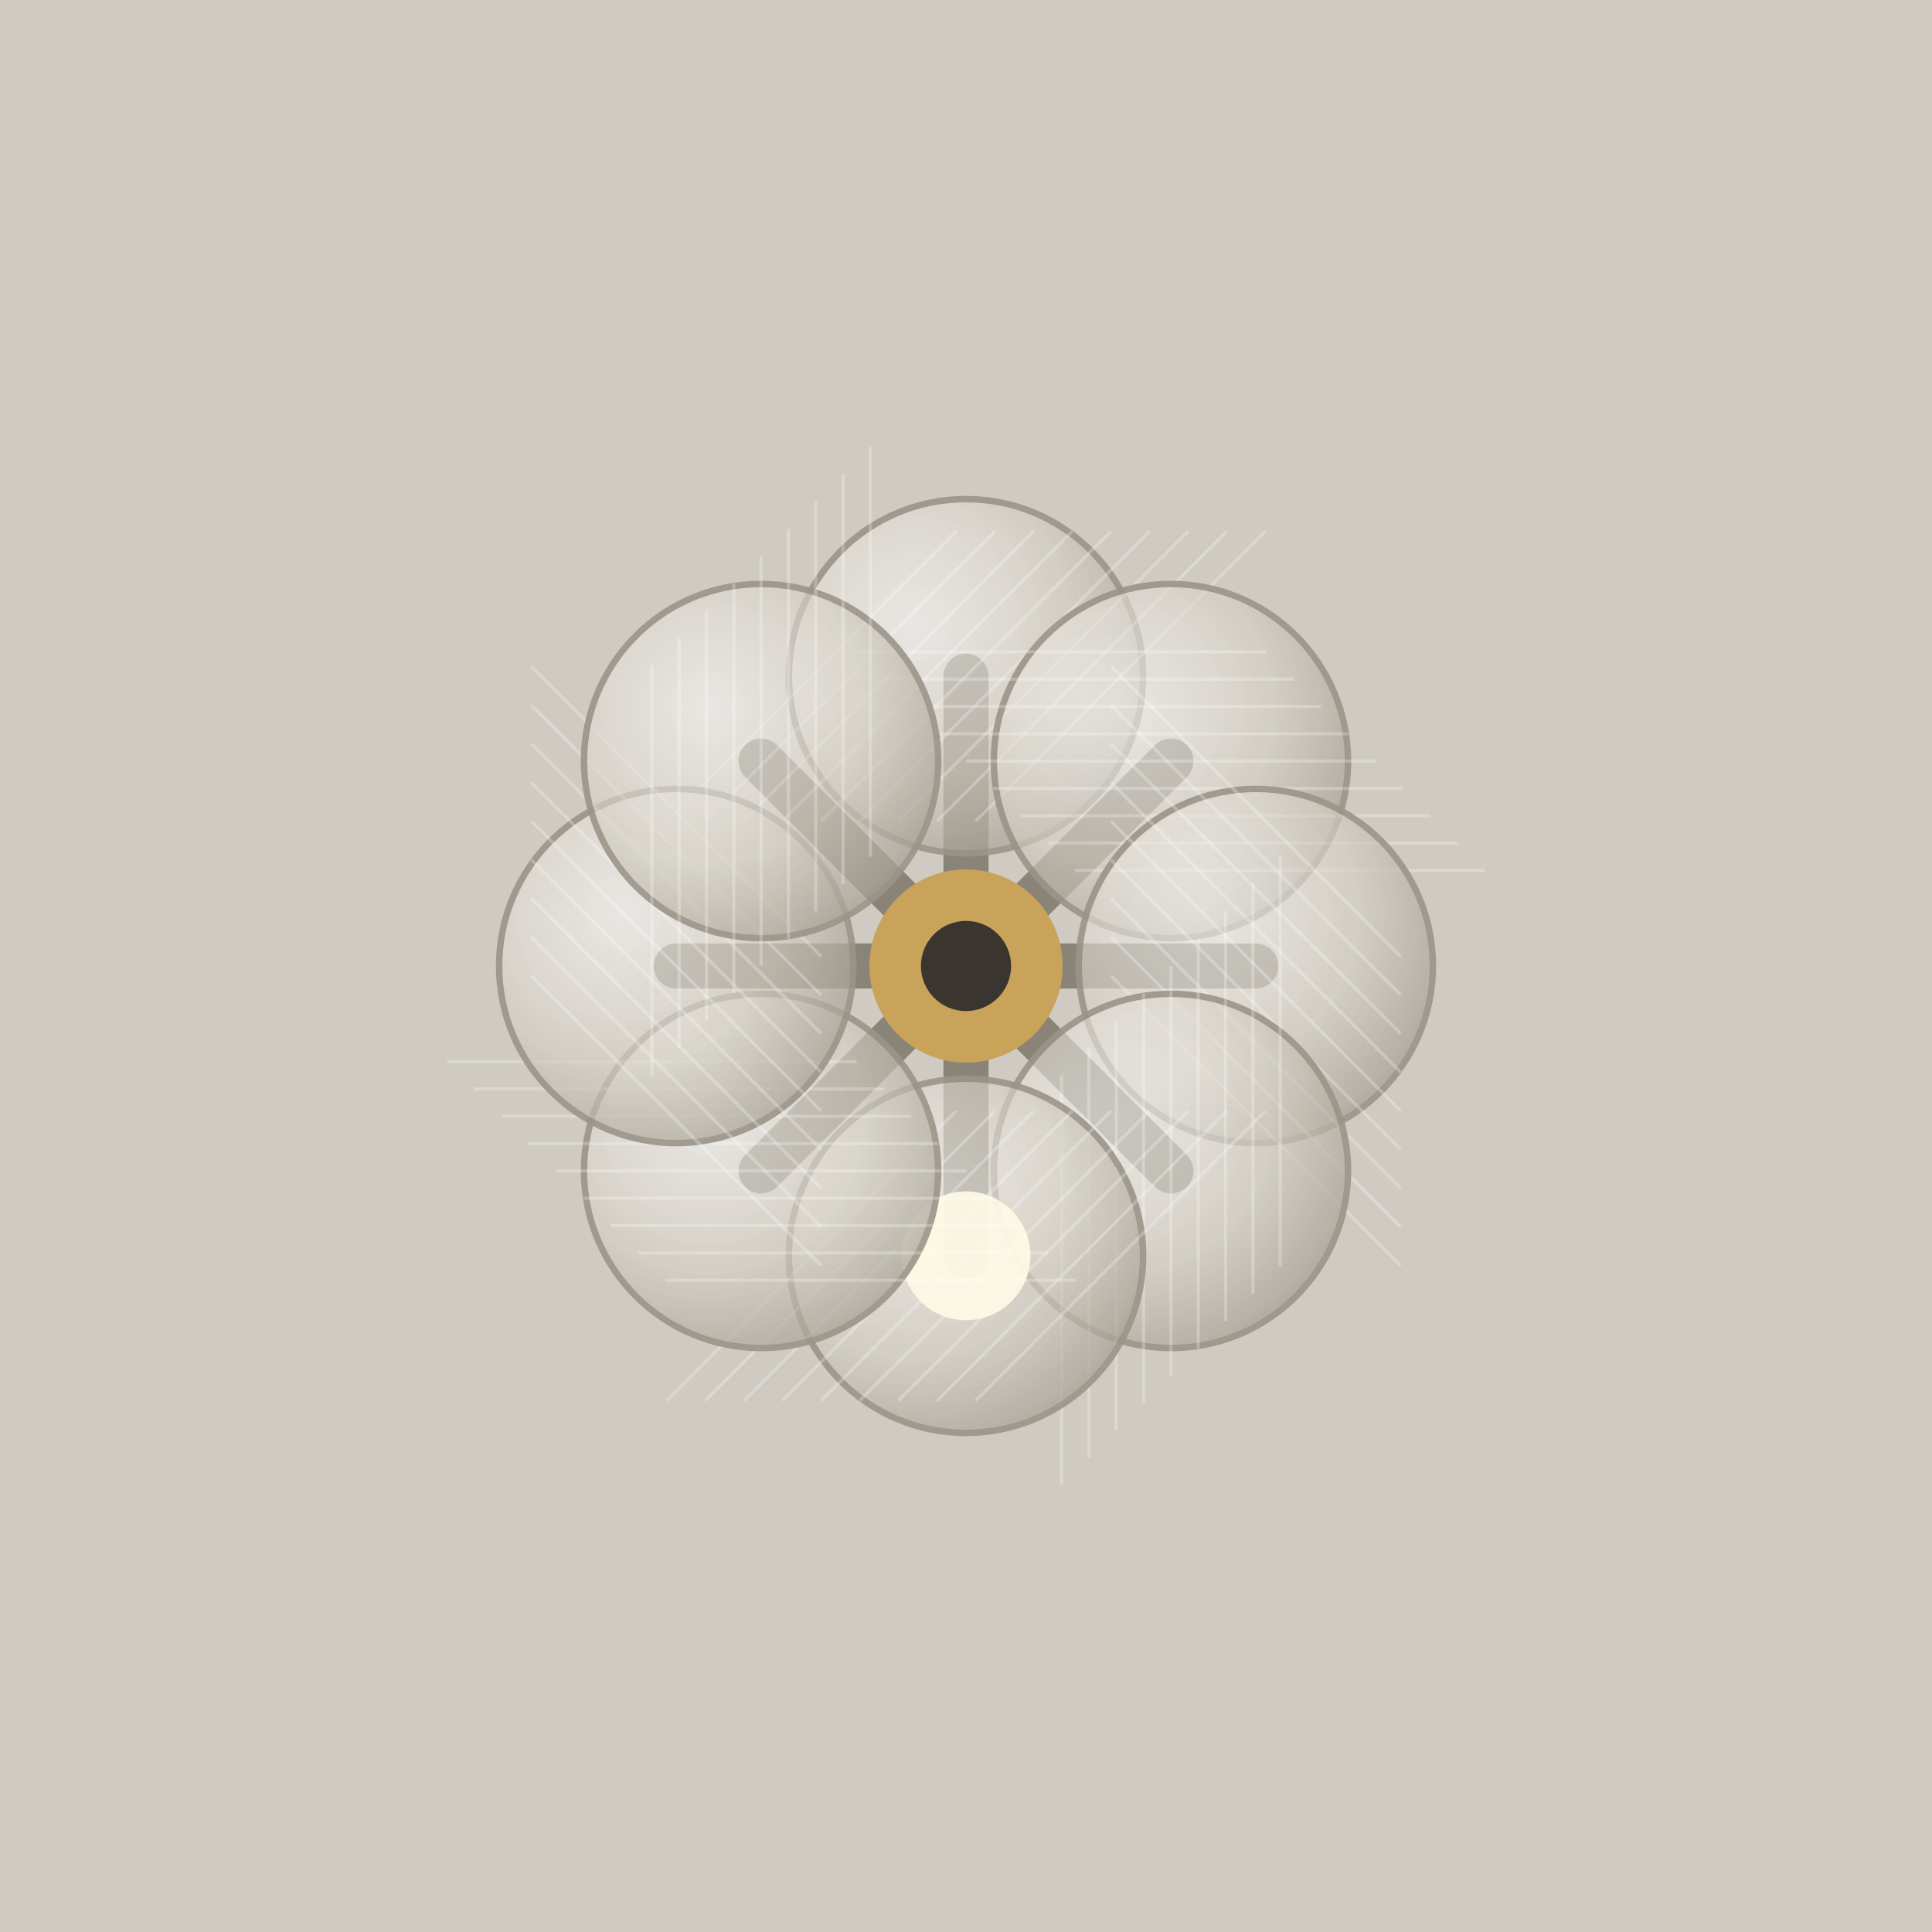
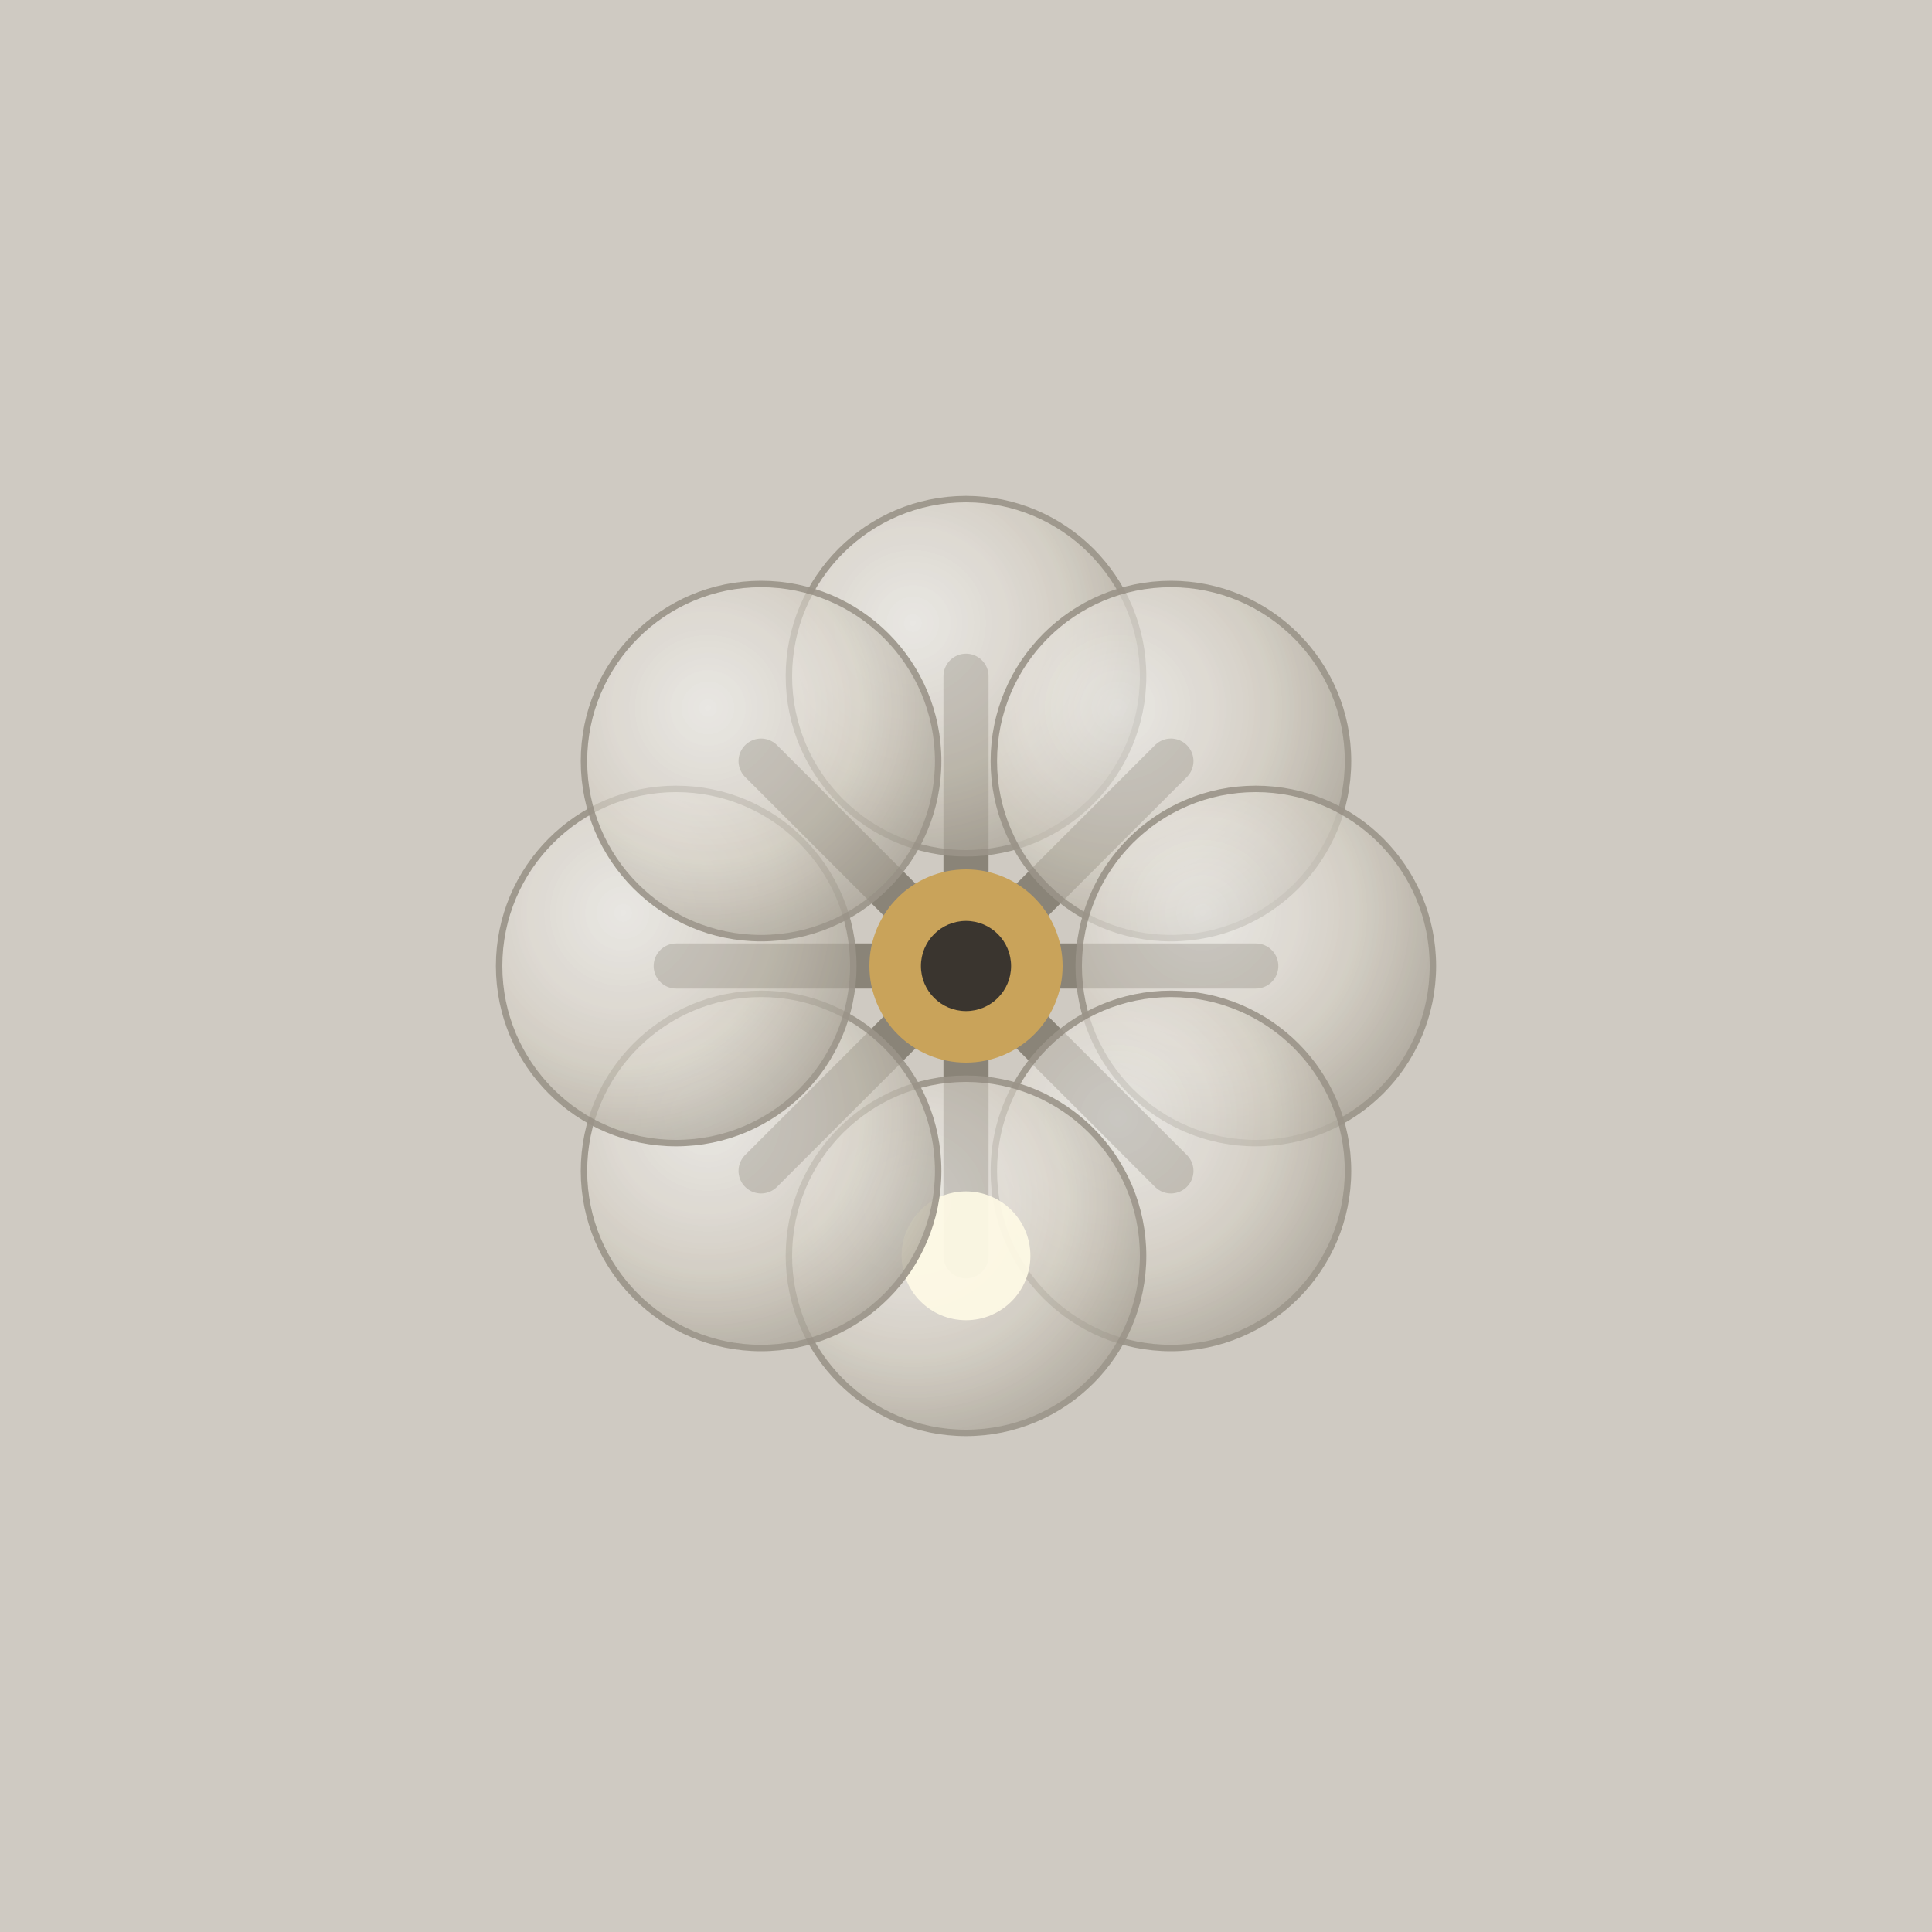
<svg xmlns="http://www.w3.org/2000/svg" width="600" height="600" viewBox="0 0 600 600">
  <defs>
    <radialGradient id="glassGrad" cx="35%" cy="35%" r="70%">
      <stop offset="0%" stop-color="#ffffff" stop-opacity="0.6" />
      <stop offset="60%" stop-color="#d8d3c8" stop-opacity="0.7" />
      <stop offset="100%" stop-color="#a8a296" stop-opacity="0.8" />
    </radialGradient>
  </defs>
  <rect width="600" height="600" fill="#cfcac2" />
  <line x1="300" y1="300" x2="300.0" y2="210.0" stroke="#8a8478" stroke-width="14" stroke-linecap="round" />
  <line x1="300" y1="300" x2="363.64" y2="236.36" stroke="#8a8478" stroke-width="14" stroke-linecap="round" />
  <line x1="300" y1="300" x2="390.0" y2="300.0" stroke="#8a8478" stroke-width="14" stroke-linecap="round" />
  <line x1="300" y1="300" x2="363.64" y2="363.64" stroke="#8a8478" stroke-width="14" stroke-linecap="round" />
  <line x1="300" y1="300" x2="300.0" y2="390.0" stroke="#8a8478" stroke-width="14" stroke-linecap="round" />
  <line x1="300" y1="300" x2="236.36" y2="363.64" stroke="#8a8478" stroke-width="14" stroke-linecap="round" />
  <line x1="300" y1="300" x2="210.0" y2="300.0" stroke="#8a8478" stroke-width="14" stroke-linecap="round" />
  <line x1="300" y1="300" x2="236.36" y2="236.36" stroke="#8a8478" stroke-width="14" stroke-linecap="round" />
  <circle id="bulb-0" cx="300.0" cy="210.0" r="55" fill="url(#glassGrad)" stroke="#9a9488" stroke-width="2" opacity="0.9" />
-   <path d="M 255.0 117.0 Q 300.0 162.0 345.0 207.0" stroke="#ffffff" stroke-width="1" fill="none" opacity="0.25" transform="rotate(-90.0 300.0 210.0)" />
-   <path d="M 255.0 129.0 Q 300.0 174.0 345.0 219.0" stroke="#ffffff" stroke-width="1" fill="none" opacity="0.25" transform="rotate(-90.0 300.0 210.0)" />
-   <path d="M 255.0 141.0 Q 300.0 186.0 345.0 231.0" stroke="#ffffff" stroke-width="1" fill="none" opacity="0.25" transform="rotate(-90.0 300.0 210.0)" />
-   <path d="M 255.0 153.0 Q 300.0 198.0 345.0 243.0" stroke="#ffffff" stroke-width="1" fill="none" opacity="0.25" transform="rotate(-90.0 300.0 210.0)" />
-   <path d="M 255.0 165.0 Q 300.0 210.0 345.0 255.0" stroke="#ffffff" stroke-width="1" fill="none" opacity="0.25" transform="rotate(-90.0 300.0 210.0)" />
-   <path d="M 255.0 177.0 Q 300.0 222.0 345.0 267.0" stroke="#ffffff" stroke-width="1" fill="none" opacity="0.25" transform="rotate(-90.0 300.0 210.0)" />
-   <path d="M 255.0 189.0 Q 300.0 234.0 345.0 279.0" stroke="#ffffff" stroke-width="1" fill="none" opacity="0.25" transform="rotate(-90.0 300.0 210.0)" />
-   <path d="M 255.0 201.0 Q 300.0 246.0 345.0 291.0" stroke="#ffffff" stroke-width="1" fill="none" opacity="0.25" transform="rotate(-90.0 300.0 210.0)" />
-   <path d="M 255.0 213.0 Q 300.0 258.0 345.0 303.0" stroke="#ffffff" stroke-width="1" fill="none" opacity="0.25" transform="rotate(-90.0 300.0 210.0)" />
  <circle id="bulb-1" cx="363.64" cy="236.36" r="55" fill="url(#glassGrad)" stroke="#9a9488" stroke-width="2" opacity="0.9" />
-   <path d="M 318.64 143.36 Q 363.64 188.36 408.64 233.36" stroke="#ffffff" stroke-width="1" fill="none" opacity="0.25" transform="rotate(-45.0 363.6396 236.3604)" />
-   <path d="M 318.64 155.36 Q 363.64 200.36 408.64 245.36" stroke="#ffffff" stroke-width="1" fill="none" opacity="0.25" transform="rotate(-45.0 363.6396 236.3604)" />
-   <path d="M 318.64 167.36 Q 363.64 212.36 408.64 257.36" stroke="#ffffff" stroke-width="1" fill="none" opacity="0.25" transform="rotate(-45.0 363.6396 236.3604)" />
-   <path d="M 318.64 179.36 Q 363.64 224.36 408.64 269.36" stroke="#ffffff" stroke-width="1" fill="none" opacity="0.25" transform="rotate(-45.0 363.6396 236.3604)" />
-   <path d="M 318.64 191.36 Q 363.64 236.36 408.64 281.36" stroke="#ffffff" stroke-width="1" fill="none" opacity="0.25" transform="rotate(-45.0 363.6396 236.3604)" />
-   <path d="M 318.64 203.36 Q 363.64 248.36 408.64 293.36" stroke="#ffffff" stroke-width="1" fill="none" opacity="0.25" transform="rotate(-45.0 363.6396 236.3604)" />
-   <path d="M 318.64 215.36 Q 363.64 260.36 408.64 305.36" stroke="#ffffff" stroke-width="1" fill="none" opacity="0.25" transform="rotate(-45.0 363.6396 236.3604)" />
-   <path d="M 318.64 227.36 Q 363.64 272.36 408.64 317.36" stroke="#ffffff" stroke-width="1" fill="none" opacity="0.25" transform="rotate(-45.0 363.6396 236.3604)" />
-   <path d="M 318.64 239.36 Q 363.64 284.36 408.64 329.36" stroke="#ffffff" stroke-width="1" fill="none" opacity="0.25" transform="rotate(-45.0 363.6396 236.3604)" />
  <circle id="bulb-2" cx="390.0" cy="300.0" r="55" fill="url(#glassGrad)" stroke="#9a9488" stroke-width="2" opacity="0.9" />
-   <path d="M 345.0 207.0 Q 390.0 252.0 435.0 297.0" stroke="#ffffff" stroke-width="1" fill="none" opacity="0.25" transform="rotate(0.0 390.0 300.0)" />
-   <path d="M 345.0 219.0 Q 390.0 264.0 435.0 309.0" stroke="#ffffff" stroke-width="1" fill="none" opacity="0.25" transform="rotate(0.0 390.0 300.0)" />
-   <path d="M 345.0 231.0 Q 390.0 276.0 435.0 321.0" stroke="#ffffff" stroke-width="1" fill="none" opacity="0.25" transform="rotate(0.0 390.0 300.0)" />
-   <path d="M 345.0 243.0 Q 390.0 288.0 435.0 333.0" stroke="#ffffff" stroke-width="1" fill="none" opacity="0.25" transform="rotate(0.0 390.0 300.0)" />
-   <path d="M 345.0 255.0 Q 390.0 300.0 435.0 345.0" stroke="#ffffff" stroke-width="1" fill="none" opacity="0.25" transform="rotate(0.0 390.0 300.0)" />
-   <path d="M 345.0 267.0 Q 390.0 312.0 435.0 357.0" stroke="#ffffff" stroke-width="1" fill="none" opacity="0.25" transform="rotate(0.0 390.0 300.0)" />
-   <path d="M 345.0 279.0 Q 390.0 324.0 435.0 369.0" stroke="#ffffff" stroke-width="1" fill="none" opacity="0.25" transform="rotate(0.0 390.0 300.0)" />
-   <path d="M 345.0 291.0 Q 390.0 336.0 435.0 381.0" stroke="#ffffff" stroke-width="1" fill="none" opacity="0.25" transform="rotate(0.0 390.0 300.0)" />
-   <path d="M 345.0 303.0 Q 390.0 348.0 435.0 393.0" stroke="#ffffff" stroke-width="1" fill="none" opacity="0.25" transform="rotate(0.0 390.0 300.0)" />
  <circle id="bulb-3" cx="363.64" cy="363.64" r="55" fill="url(#glassGrad)" stroke="#9a9488" stroke-width="2" opacity="0.9" />
-   <path d="M 318.64 270.64 Q 363.64 315.64 408.64 360.64" stroke="#ffffff" stroke-width="1" fill="none" opacity="0.25" transform="rotate(45.0 363.6396 363.6396)" />
-   <path d="M 318.64 282.64 Q 363.64 327.64 408.64 372.64" stroke="#ffffff" stroke-width="1" fill="none" opacity="0.25" transform="rotate(45.0 363.6396 363.6396)" />
-   <path d="M 318.64 294.64 Q 363.64 339.64 408.64 384.64" stroke="#ffffff" stroke-width="1" fill="none" opacity="0.25" transform="rotate(45.0 363.6396 363.6396)" />
-   <path d="M 318.64 306.64 Q 363.64 351.64 408.64 396.64" stroke="#ffffff" stroke-width="1" fill="none" opacity="0.25" transform="rotate(45.0 363.6396 363.6396)" />
-   <path d="M 318.64 318.64 Q 363.64 363.64 408.64 408.64" stroke="#ffffff" stroke-width="1" fill="none" opacity="0.25" transform="rotate(45.0 363.6396 363.6396)" />
-   <path d="M 318.64 330.64 Q 363.64 375.64 408.64 420.64" stroke="#ffffff" stroke-width="1" fill="none" opacity="0.25" transform="rotate(45.0 363.6396 363.6396)" />
-   <path d="M 318.64 342.64 Q 363.64 387.64 408.64 432.64" stroke="#ffffff" stroke-width="1" fill="none" opacity="0.25" transform="rotate(45.0 363.6396 363.6396)" />
-   <path d="M 318.64 354.64 Q 363.64 399.64 408.64 444.64" stroke="#ffffff" stroke-width="1" fill="none" opacity="0.25" transform="rotate(45.0 363.6396 363.6396)" />
-   <path d="M 318.64 366.64 Q 363.64 411.64 408.64 456.64" stroke="#ffffff" stroke-width="1" fill="none" opacity="0.25" transform="rotate(45.0 363.6396 363.6396)" />
  <circle id="bulb-4" cx="300.0" cy="390.0" r="55" fill="url(#glassGrad)" stroke="#9a9488" stroke-width="2" opacity="0.9" />
-   <path d="M 255.0 297.0 Q 300.0 342.0 345.0 387.0" stroke="#ffffff" stroke-width="1" fill="none" opacity="0.25" transform="rotate(90.0 300.0 390.0)" />
-   <path d="M 255.0 309.0 Q 300.0 354.0 345.0 399.0" stroke="#ffffff" stroke-width="1" fill="none" opacity="0.25" transform="rotate(90.0 300.0 390.0)" />
-   <path d="M 255.0 321.0 Q 300.0 366.0 345.0 411.0" stroke="#ffffff" stroke-width="1" fill="none" opacity="0.25" transform="rotate(90.0 300.0 390.0)" />
-   <path d="M 255.0 333.0 Q 300.0 378.0 345.0 423.0" stroke="#ffffff" stroke-width="1" fill="none" opacity="0.25" transform="rotate(90.0 300.0 390.0)" />
-   <path d="M 255.0 345.0 Q 300.0 390.0 345.0 435.0" stroke="#ffffff" stroke-width="1" fill="none" opacity="0.25" transform="rotate(90.0 300.0 390.0)" />
-   <path d="M 255.0 357.0 Q 300.0 402.0 345.0 447.0" stroke="#ffffff" stroke-width="1" fill="none" opacity="0.25" transform="rotate(90.0 300.0 390.0)" />
-   <path d="M 255.0 369.0 Q 300.0 414.0 345.0 459.0" stroke="#ffffff" stroke-width="1" fill="none" opacity="0.25" transform="rotate(90.0 300.0 390.0)" />
-   <path d="M 255.0 381.0 Q 300.0 426.0 345.0 471.0" stroke="#ffffff" stroke-width="1" fill="none" opacity="0.25" transform="rotate(90.0 300.0 390.0)" />
-   <path d="M 255.0 393.0 Q 300.0 438.0 345.0 483.0" stroke="#ffffff" stroke-width="1" fill="none" opacity="0.25" transform="rotate(90.0 300.0 390.0)" />
  <circle cx="300.0" cy="390.0" r="20" fill="#fffbe6" opacity="0.9" />
  <circle id="bulb-5" cx="236.36" cy="363.64" r="55" fill="url(#glassGrad)" stroke="#9a9488" stroke-width="2" opacity="0.9" />
-   <path d="M 191.36 270.64 Q 236.36 315.64 281.36 360.64" stroke="#ffffff" stroke-width="1" fill="none" opacity="0.25" transform="rotate(135.0 236.3604 363.6396)" />
-   <path d="M 191.36 282.64 Q 236.36 327.64 281.36 372.64" stroke="#ffffff" stroke-width="1" fill="none" opacity="0.25" transform="rotate(135.0 236.3604 363.6396)" />
-   <path d="M 191.36 294.64 Q 236.36 339.64 281.36 384.64" stroke="#ffffff" stroke-width="1" fill="none" opacity="0.25" transform="rotate(135.0 236.3604 363.6396)" />
-   <path d="M 191.36 306.64 Q 236.36 351.64 281.36 396.64" stroke="#ffffff" stroke-width="1" fill="none" opacity="0.25" transform="rotate(135.0 236.3604 363.6396)" />
-   <path d="M 191.36 318.64 Q 236.36 363.64 281.36 408.64" stroke="#ffffff" stroke-width="1" fill="none" opacity="0.25" transform="rotate(135.0 236.3604 363.6396)" />
-   <path d="M 191.36 330.64 Q 236.36 375.64 281.36 420.64" stroke="#ffffff" stroke-width="1" fill="none" opacity="0.25" transform="rotate(135.0 236.3604 363.6396)" />
-   <path d="M 191.36 342.64 Q 236.36 387.64 281.36 432.64" stroke="#ffffff" stroke-width="1" fill="none" opacity="0.25" transform="rotate(135.0 236.3604 363.6396)" />
-   <path d="M 191.36 354.64 Q 236.36 399.64 281.36 444.64" stroke="#ffffff" stroke-width="1" fill="none" opacity="0.25" transform="rotate(135.0 236.3604 363.6396)" />
-   <path d="M 191.36 366.64 Q 236.36 411.64 281.36 456.64" stroke="#ffffff" stroke-width="1" fill="none" opacity="0.25" transform="rotate(135.0 236.3604 363.6396)" />
  <circle id="bulb-6" cx="210.0" cy="300.0" r="55" fill="url(#glassGrad)" stroke="#9a9488" stroke-width="2" opacity="0.9" />
-   <path d="M 165.0 207.0 Q 210.0 252.0 255.0 297.0" stroke="#ffffff" stroke-width="1" fill="none" opacity="0.25" transform="rotate(180.0 210.0 300.0)" />
-   <path d="M 165.0 219.0 Q 210.0 264.0 255.0 309.0" stroke="#ffffff" stroke-width="1" fill="none" opacity="0.25" transform="rotate(180.0 210.0 300.0)" />
-   <path d="M 165.0 231.0 Q 210.0 276.0 255.0 321.0" stroke="#ffffff" stroke-width="1" fill="none" opacity="0.25" transform="rotate(180.0 210.0 300.0)" />
-   <path d="M 165.0 243.0 Q 210.0 288.0 255.0 333.0" stroke="#ffffff" stroke-width="1" fill="none" opacity="0.25" transform="rotate(180.0 210.0 300.0)" />
-   <path d="M 165.0 255.0 Q 210.0 300.0 255.0 345.0" stroke="#ffffff" stroke-width="1" fill="none" opacity="0.25" transform="rotate(180.0 210.0 300.0)" />
-   <path d="M 165.0 267.0 Q 210.0 312.0 255.0 357.0" stroke="#ffffff" stroke-width="1" fill="none" opacity="0.25" transform="rotate(180.0 210.0 300.0)" />
-   <path d="M 165.0 279.0 Q 210.0 324.0 255.0 369.0" stroke="#ffffff" stroke-width="1" fill="none" opacity="0.25" transform="rotate(180.0 210.0 300.0)" />
-   <path d="M 165.0 291.0 Q 210.0 336.0 255.0 381.0" stroke="#ffffff" stroke-width="1" fill="none" opacity="0.25" transform="rotate(180.0 210.0 300.0)" />
-   <path d="M 165.0 303.0 Q 210.0 348.0 255.0 393.0" stroke="#ffffff" stroke-width="1" fill="none" opacity="0.25" transform="rotate(180.0 210.0 300.0)" />
  <circle id="bulb-7" cx="236.36" cy="236.36" r="55" fill="url(#glassGrad)" stroke="#9a9488" stroke-width="2" opacity="0.9" />
-   <path d="M 191.36 143.36 Q 236.36 188.36 281.36 233.36" stroke="#ffffff" stroke-width="1" fill="none" opacity="0.25" transform="rotate(225.0 236.3604 236.3604)" />
-   <path d="M 191.36 155.36 Q 236.36 200.36 281.36 245.36" stroke="#ffffff" stroke-width="1" fill="none" opacity="0.25" transform="rotate(225.0 236.3604 236.3604)" />
-   <path d="M 191.36 167.36 Q 236.36 212.36 281.36 257.36" stroke="#ffffff" stroke-width="1" fill="none" opacity="0.25" transform="rotate(225.0 236.3604 236.3604)" />
-   <path d="M 191.36 179.36 Q 236.36 224.36 281.36 269.36" stroke="#ffffff" stroke-width="1" fill="none" opacity="0.25" transform="rotate(225.0 236.3604 236.3604)" />
-   <path d="M 191.36 191.36 Q 236.36 236.36 281.36 281.36" stroke="#ffffff" stroke-width="1" fill="none" opacity="0.25" transform="rotate(225.0 236.3604 236.3604)" />
-   <path d="M 191.36 203.36 Q 236.36 248.36 281.36 293.36" stroke="#ffffff" stroke-width="1" fill="none" opacity="0.25" transform="rotate(225.0 236.3604 236.3604)" />
-   <path d="M 191.36 215.36 Q 236.36 260.36 281.36 305.36" stroke="#ffffff" stroke-width="1" fill="none" opacity="0.25" transform="rotate(225.0 236.3604 236.3604)" />
-   <path d="M 191.36 227.36 Q 236.36 272.36 281.36 317.36" stroke="#ffffff" stroke-width="1" fill="none" opacity="0.25" transform="rotate(225.0 236.3604 236.3604)" />
-   <path d="M 191.36 239.36 Q 236.36 284.36 281.36 329.36" stroke="#ffffff" stroke-width="1" fill="none" opacity="0.25" transform="rotate(225.0 236.3604 236.3604)" />
  <circle cx="300" cy="300" r="30" fill="#c9a35a" />
  <circle cx="300" cy="300" r="14" fill="#3a352f" />
</svg>
